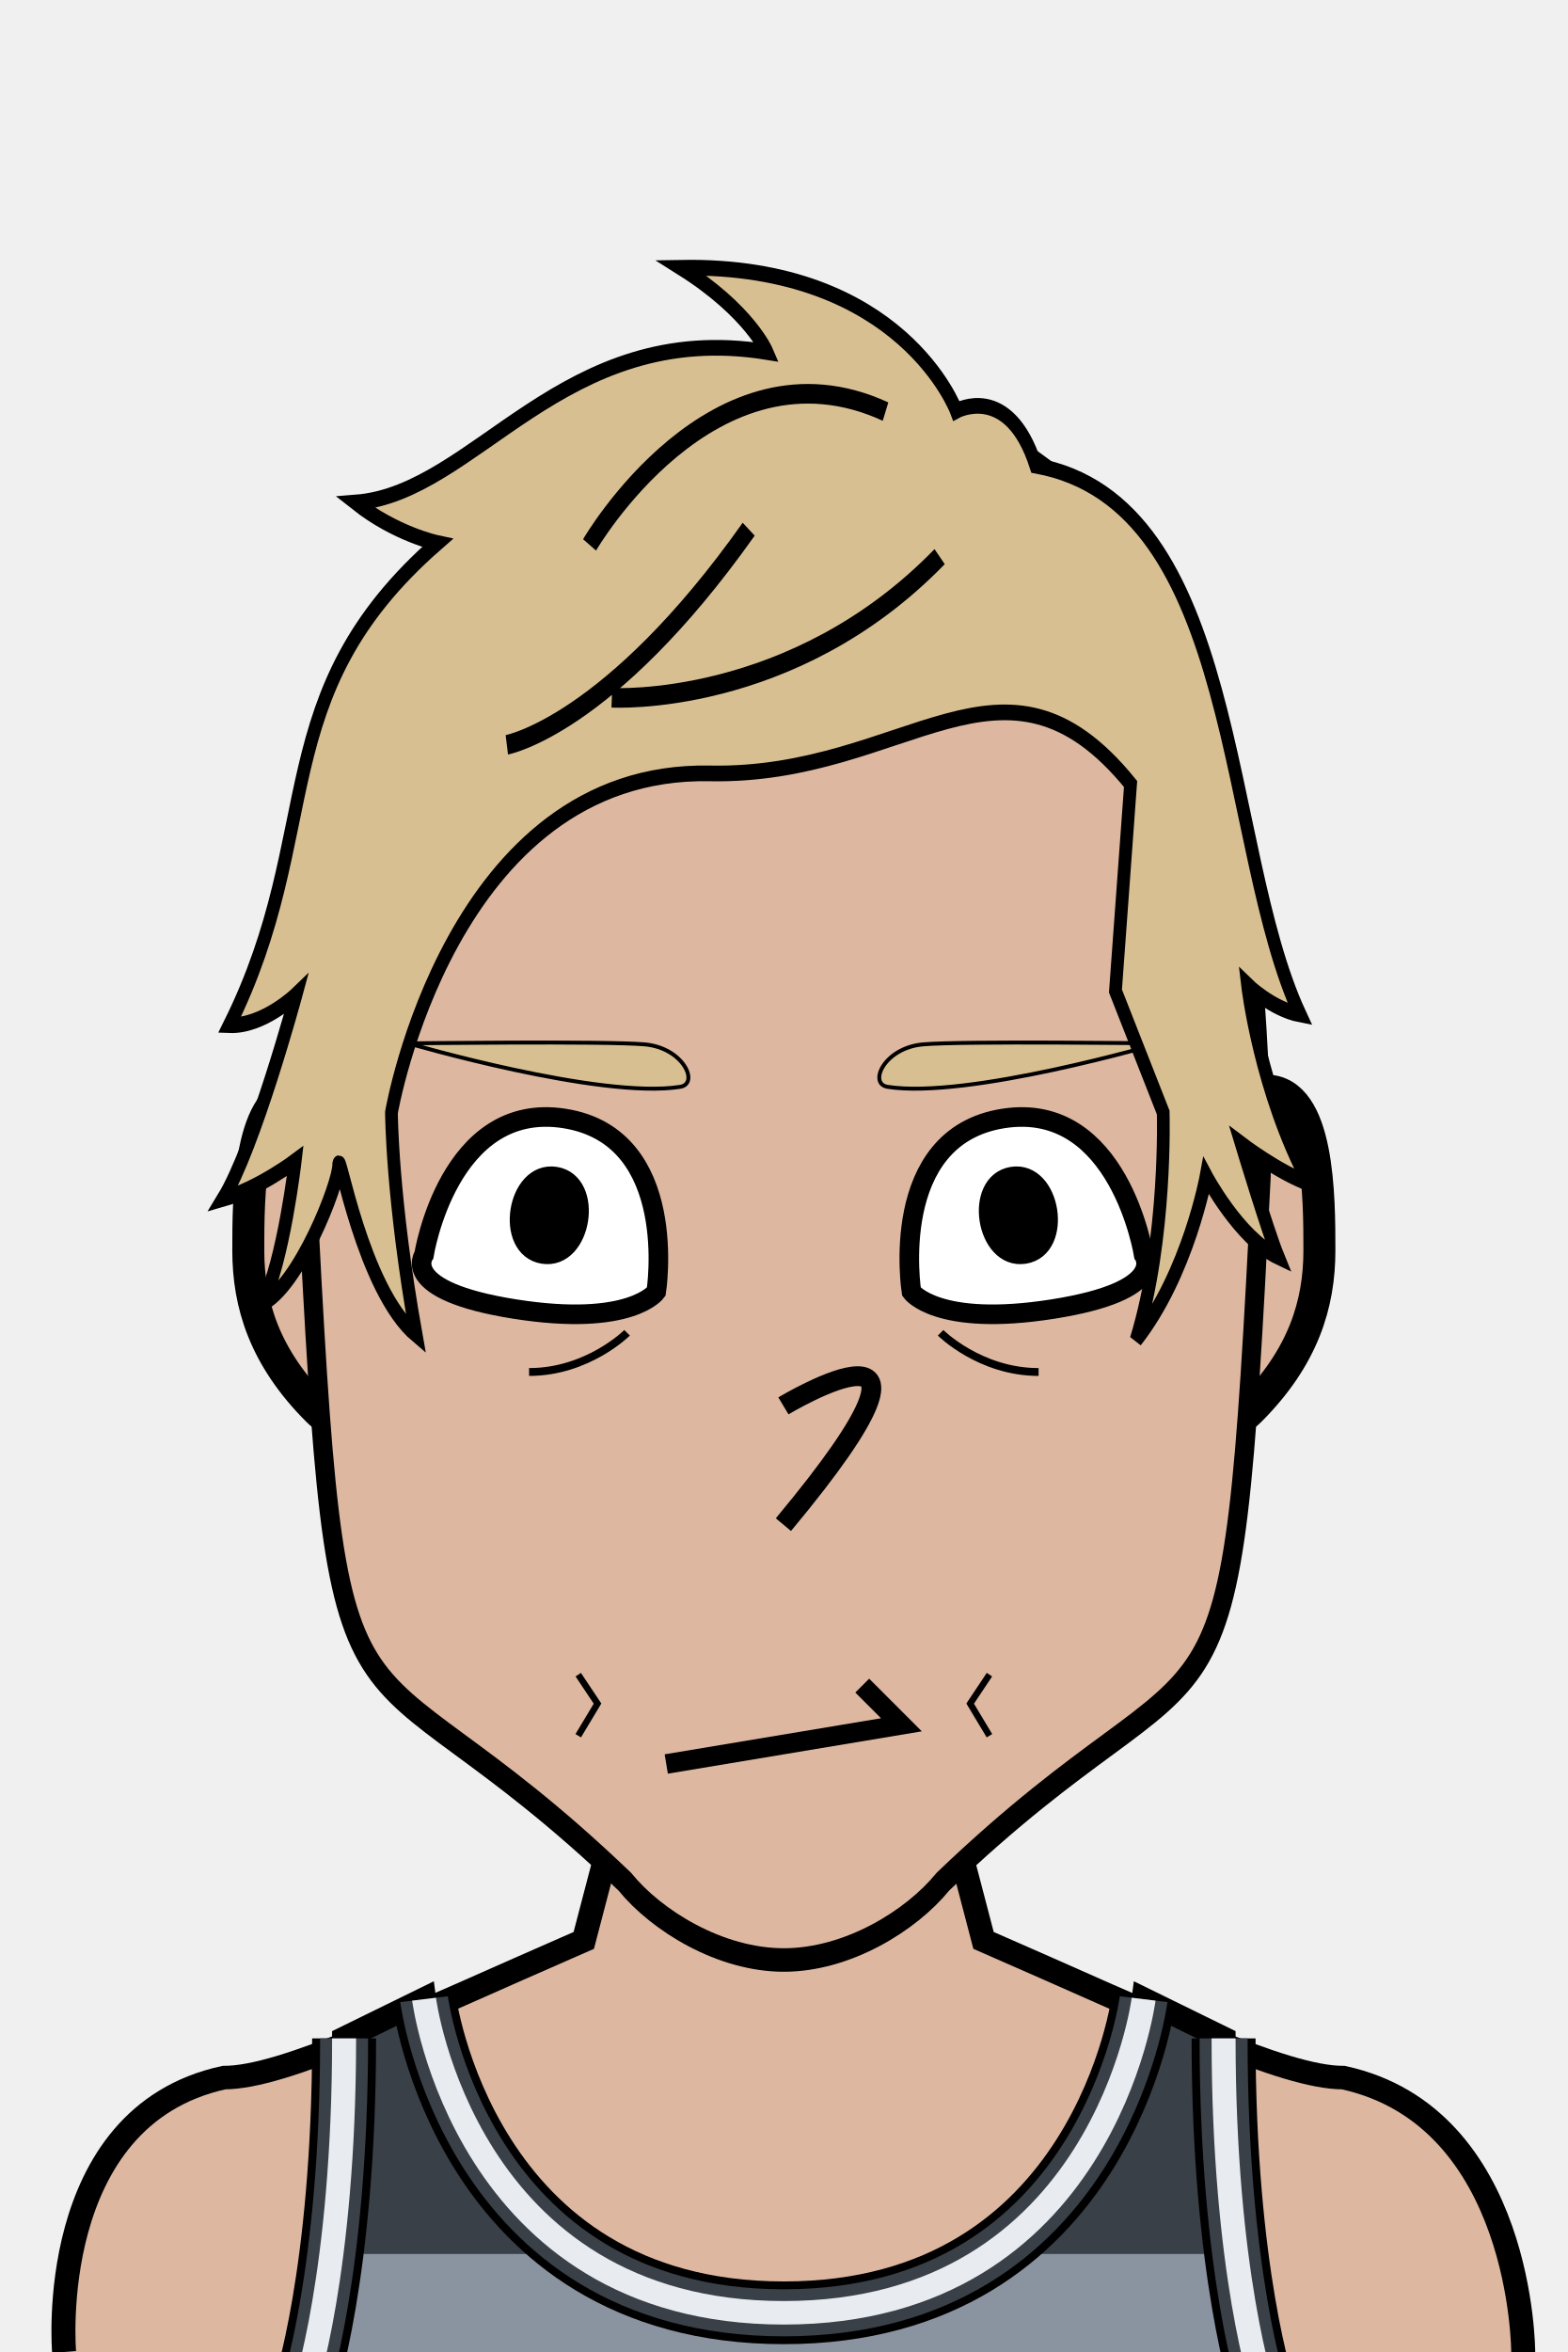
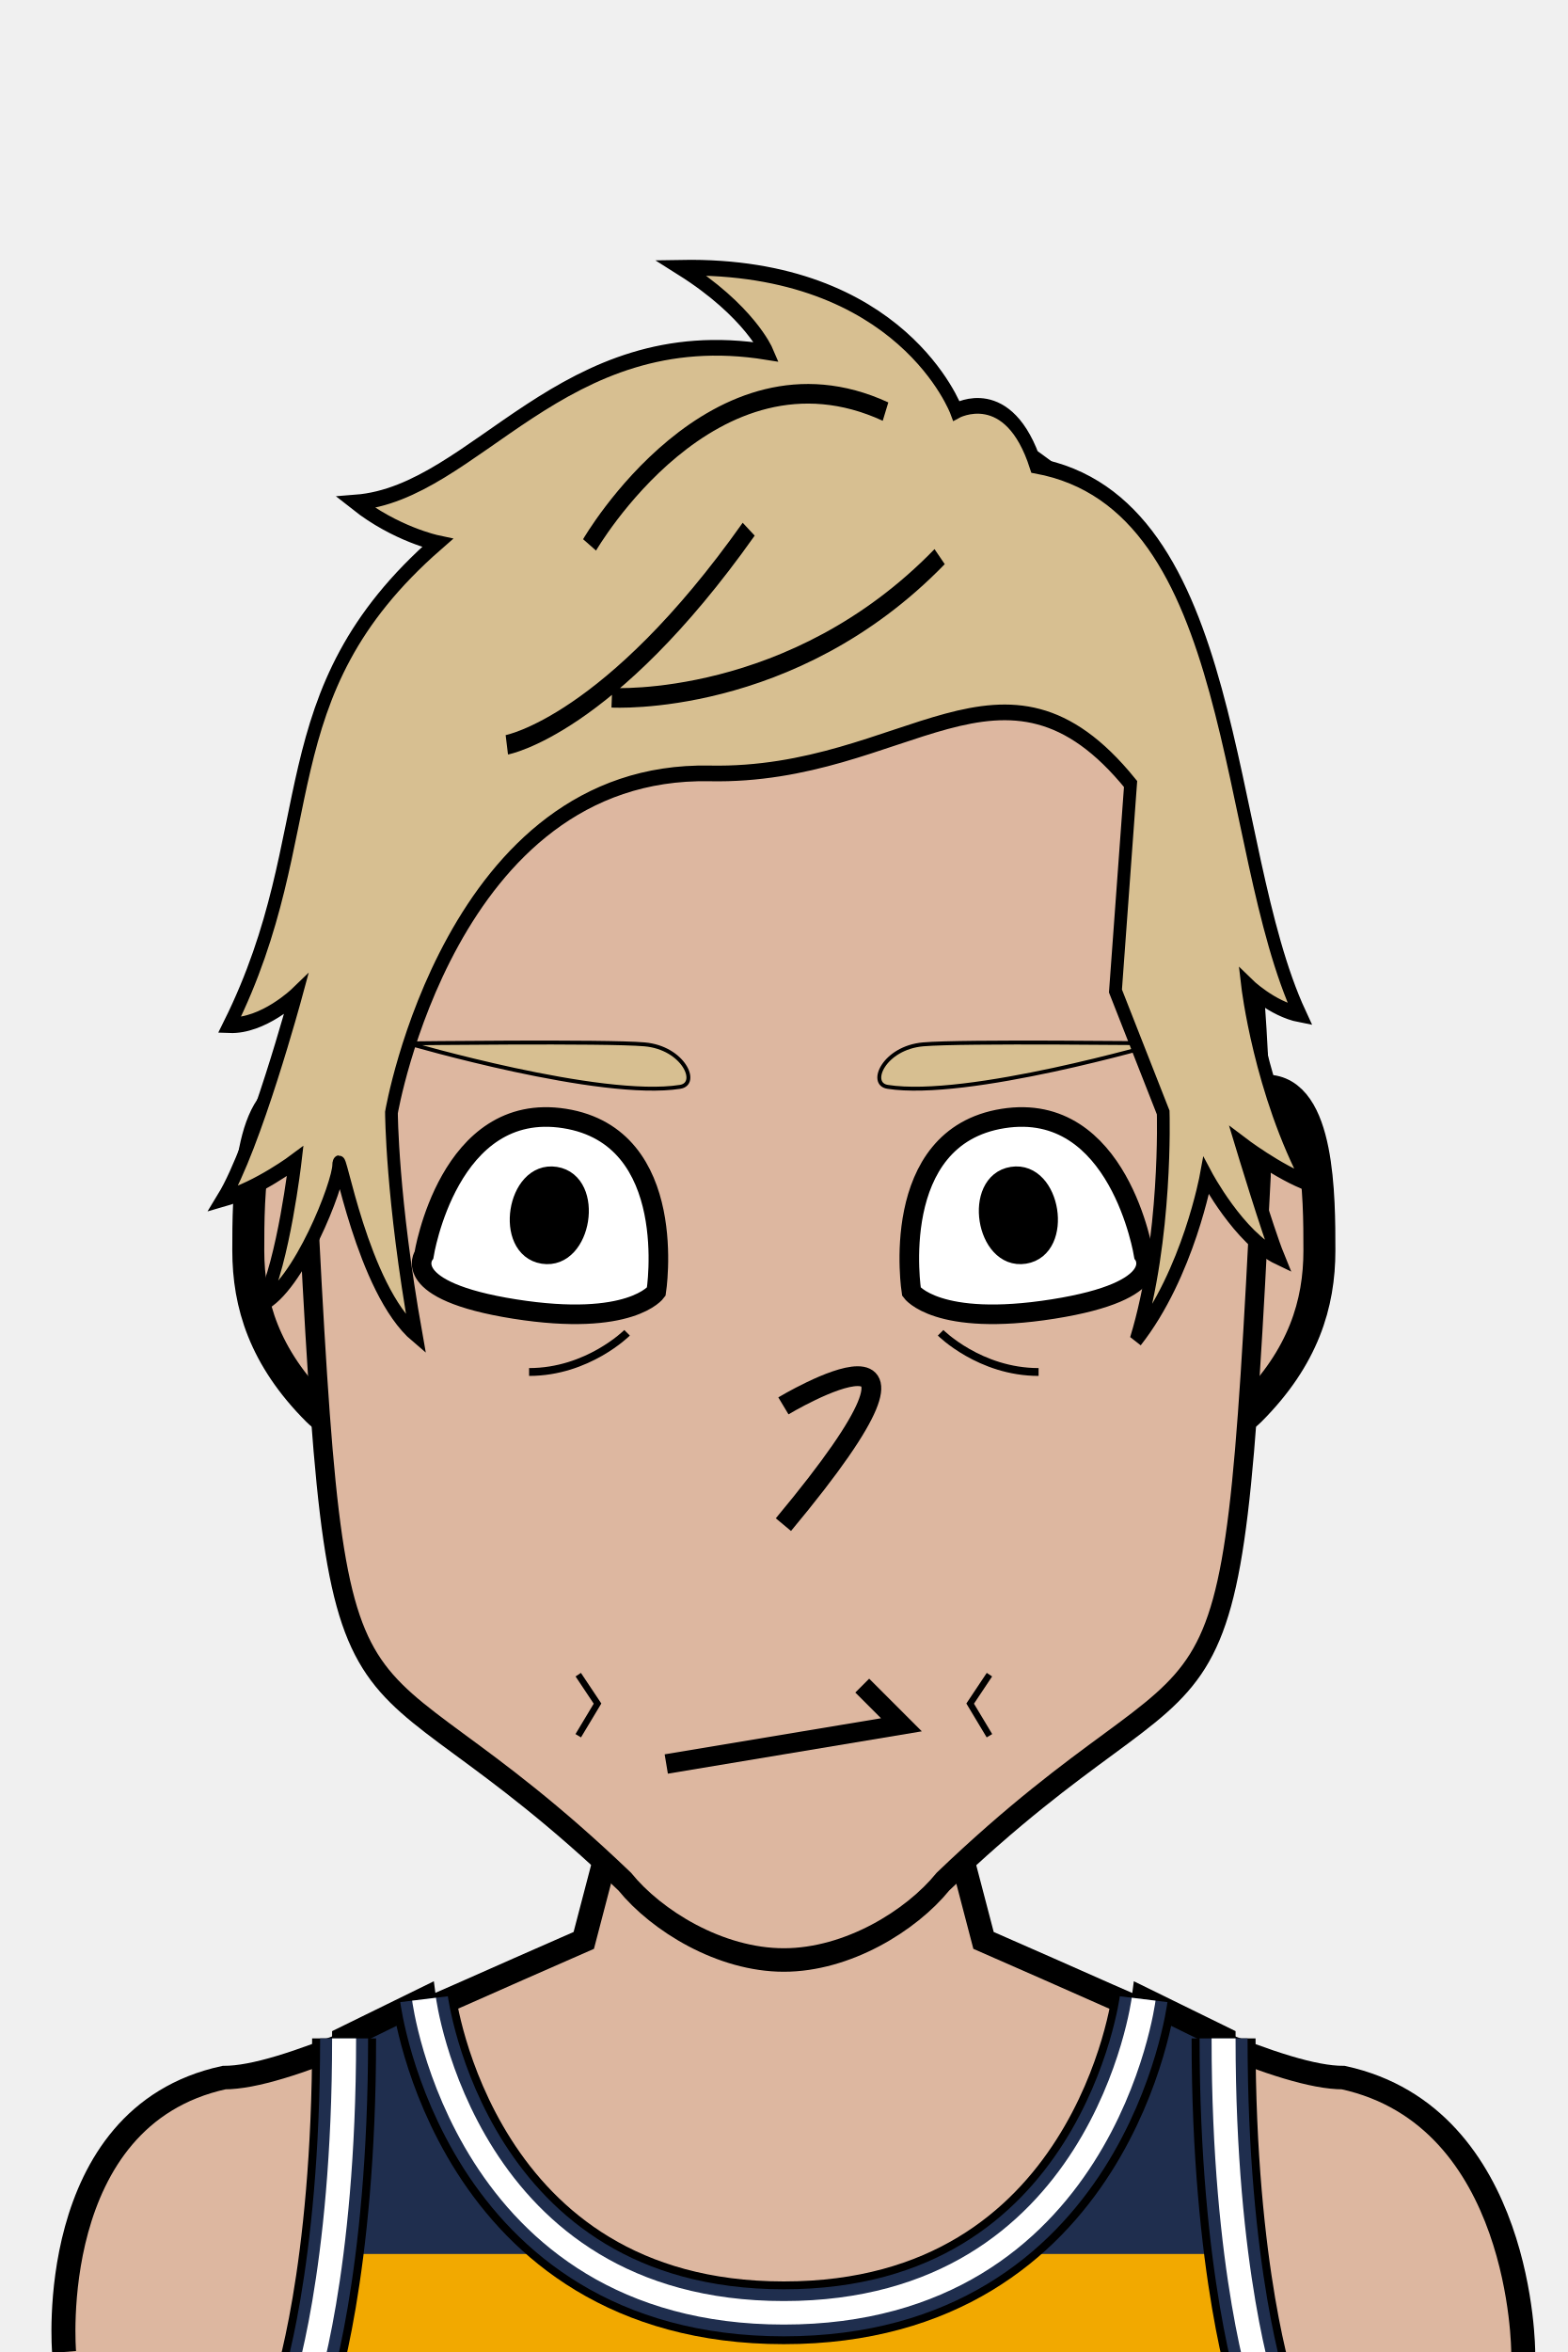
<svg xmlns="http://www.w3.org/2000/svg" version="1.2" baseProfile="tiny" width="100%" height="100%" viewBox="0 0 400 600" preserveAspectRatio="xMinYMin meet">
  <g transform="scale(1.02 1) translate(-3.968968 0)">
    <path fill="#ddb7a0" stroke="#000" stroke-width="6" d="M20 600s-5-60 40-70c15 0 45-15 90-35l50-195 50 195c45 20 75 35 90 35 45 10 45 70 45 70" />
  </g>
  <g transform="scale(1.02 1) translate(-3.921569 0)">
-     <path fill="#3a4048" stroke="#000" stroke-width="6" d="M80 610s10-30 10-90l20-10s10 80 90 80 90-80 90-80l20 10c0 60 10 90 10 90z" />
-     <path fill="#8a93a0" d="M85 575v25h230v-25h-65s-20 15-50 15-50-15-50-15z" />
+     <path fill="#1F2E4E" stroke="#000" stroke-width="6" d="M80 610s10-30 10-90l20-10s10 80 90 80 90-80 90-80l20 10c0 60 10 90 10 90z" />
+     <path fill="#F2A900" d="M85 575v25h230v-25h-65s-20 15-50 15-50-15-50-15z" />
    <path fill="none" stroke="#000" stroke-width="16" d="M90 520c0 60-10 90-10 90m230-90c0 60 10 90 10 90M110 510s10 80 90 80 90-80 90-80" />
-     <path fill="none" stroke="#3a4048" stroke-width="12" d="M90 520c0 60-10 90-10 90m230-90c0 60 10 90 10 90M110 510s10 80 90 80 90-80 90-80" />
-     <path fill="none" stroke="#e8ecf1" stroke-width="6" d="M90 520c0 60-10 90-10 90m230-90c0 60 10 90 10 90M110 510s10 80 90 80 90-80 90-80" />
+     <path fill="none" stroke="#1F2E4E" stroke-width="12" d="M90 520c0 60-10 90-10 90m230-90c0 60 10 90 10 90M110 510s10 80 90 80 90-80 90-80" />
+     <path fill="none" stroke="#FFFFFF" stroke-width="6" d="M90 520c0 60-10 90-10 90m230-90c0 60 10 90 10 90M110 510s10 80 90 80 90-80 90-80" />
  </g>
  <g transform="translate(32 290.6) scale(1.36 1.36) translate(-6.088235 -9.105882) translate(26.14 -3)">
    <path fill="#ddb7a0" stroke="#000" stroke-width="6" d="M43 13S23 3 13 3 3 23 3 33s3 20 13 30 27-10 27-10z" />
  </g>
  <g transform="translate(322 290.6) scale(-1.36 1.36) translate(-39.91176 -9.105882) translate(26.14 -3)">
    <path fill="#ddb7a0" stroke="#000" stroke-width="6" d="M43 13S23 3 13 3 3 23 3 33s3 20 13 30 27-10 27-10z" />
  </g>
  <g transform="scale(0.812 1) translate(46.30542 0)">
    <path fill="#ddb7a0" stroke="#000" stroke-width="6" d="M200 100c100 0 150 60 150 200-10 160-10 110-100 180-10 10-30 20-50 20s-40-10-50-20c-90-70-90-20-100-180 0-140 50-200 150-200Z" />
    <path fill="rgba(0,0,0,0)" d="M60 300H50c0-140 50-200 150-200s150 60 150 200h-10v-10c0-5-10-20-15-25s-5-55-15-65c-40-40-60 0-110 0s-70-40-110 0c-10 10-10 60-15 65s-15 20-15 25z" />
    <path fill="rgba(0,0,0,0)" d="M200 410c30 0 50 10 50 10 30 0 90-15 90-120h10c-10 160-10 110-100 180-11.16 8.68-30 20-50 20s-38.84-11.32-50-20c-90-70-90-20-100-180h10c0 105 60 120 90 120 0 0 20-10 50-10" />
  </g>
  <g>
    <path fill="none" stroke="#000" stroke-width="2" d="M240 340s10 10 25 10m-105-10s-10 10-25 10" />
  </g>
  <g transform="translate(147 424.5) scale(0.82 0.82) translate(0.6585366 2.304878)">
    <path fill="none" stroke="#000" stroke-width="2" d="m0 20 6-10-6-9" />
  </g>
  <g transform="translate(247 424.5) scale(-0.82 0.82) translate(-6.658537 2.304878)">
    <path fill="none" stroke="#000" stroke-width="2" d="m0 20 6-10-6-9" />
  </g>
  <g transform="translate(107.1562 282) rotate(9 32.84375 28)">
    <path d="M63 43s-5 10-35 10S3 43 3 43 3 3 33 3s30 40 30 40Z" style="fill:#fff;stroke:#000;stroke-width:5" />
    <path d="M33 38c-10 0-10-20 0-20s10 20 0 20Z" style="fill:#000;stroke:#000;stroke-width:5" />
  </g>
  <g transform="translate(227.1562 282) rotate(-9 32.84375 28) scale(-1 1) translate(-65.6875 0)">
    <path d="M63 43s-5 10-35 10S3 43 3 43 3 3 33 3s30 40 30 40Z" style="fill:#fff;stroke:#000;stroke-width:5" />
    <path d="M33 38c-10 0-10-20 0-20s10 20 0 20Z" style="fill:#000;stroke:#000;stroke-width:5" />
  </g>
  <g transform="translate(101.0515 261.3) rotate(5 38.94847 8.7)">
    <path fill="#D7BF91" stroke="#000" d="M73 13c4.85-1.21 0-10-10-10S3 8 3 8s50 10 70 5Z" />
  </g>
  <g transform="translate(221.0515 261.3) rotate(-5 38.94847 8.7) scale(-1 1) translate(-77.89695 0)">
    <path fill="#D7BF91" stroke="#000" d="M73 13c4.85-1.21 0-10-10-10S3 8 3 8s50 10 70 5Z" />
  </g>
  <g transform="translate(169 428)">
    <path d="m1 22 60-10L51 2" style="fill:none;stroke:#000;stroke-width:5" />
  </g>
  <g transform="translate(160 318.75) scale(1.01 1.01) translate(-0.5060506 -0.5074257)">
    <path fill="#ddb7a0" stroke="#000" stroke-width="5" d="M40 40s50-30 0 30" />
  </g>
  <g transform="scale(0.812 1) translate(45.25776 0)">
    <path fill="#D7BF91" stroke="#000" stroke-width="4" d="M37.17 332.53c6.66-10.67 10.33-36.33 10.33-36.33s-11.67 7.13-22.67 9.66c10-13.33 22.92-52.06 22.92-52.06s-10.25 8.06-20.92 7.73c30.34-49.67 10.75-84.26 65.34-123 0 0-13.09-2.26-25.67-10.33 37.88-2.4 64.75-46.9 129.25-38.4 0 0-5.5-10.5-27-21.5 69.5-1 86.5 36.5 86.5 36.5s16.5-7.5 25 14c64.5 9.5 58.5 97 83 140-8.88-1.4-16.5-7.5-16.5-7.5s3.87 27.1 19.37 50.6c-9.5-2.75-21.29-10.04-21.29-10.04s8.29 22.29 11.55 28.79C344.12 315.9 333.75 300 333.75 300s-5.58 24.86-22 41.8c9.75-25.94 8.5-58 8.5-58l-15-31L310 200c-40-40-70.25-1.7-132.25-2.7-81.53-1.32-100 86.5-100 86.5s.08 21.73 7.75 56.73c-17-11.67-24.33-48.33-24.33-43.33s-12.67 31-24 35.33Z" />
    <path d="M114 190s32.25-4.8 76-55m-43 43s56.75 2.7 103-36m-110-3s38.75-54.3 93-34" style="fill:none;stroke:#000;stroke-width:5" />
  </g>
</svg>
